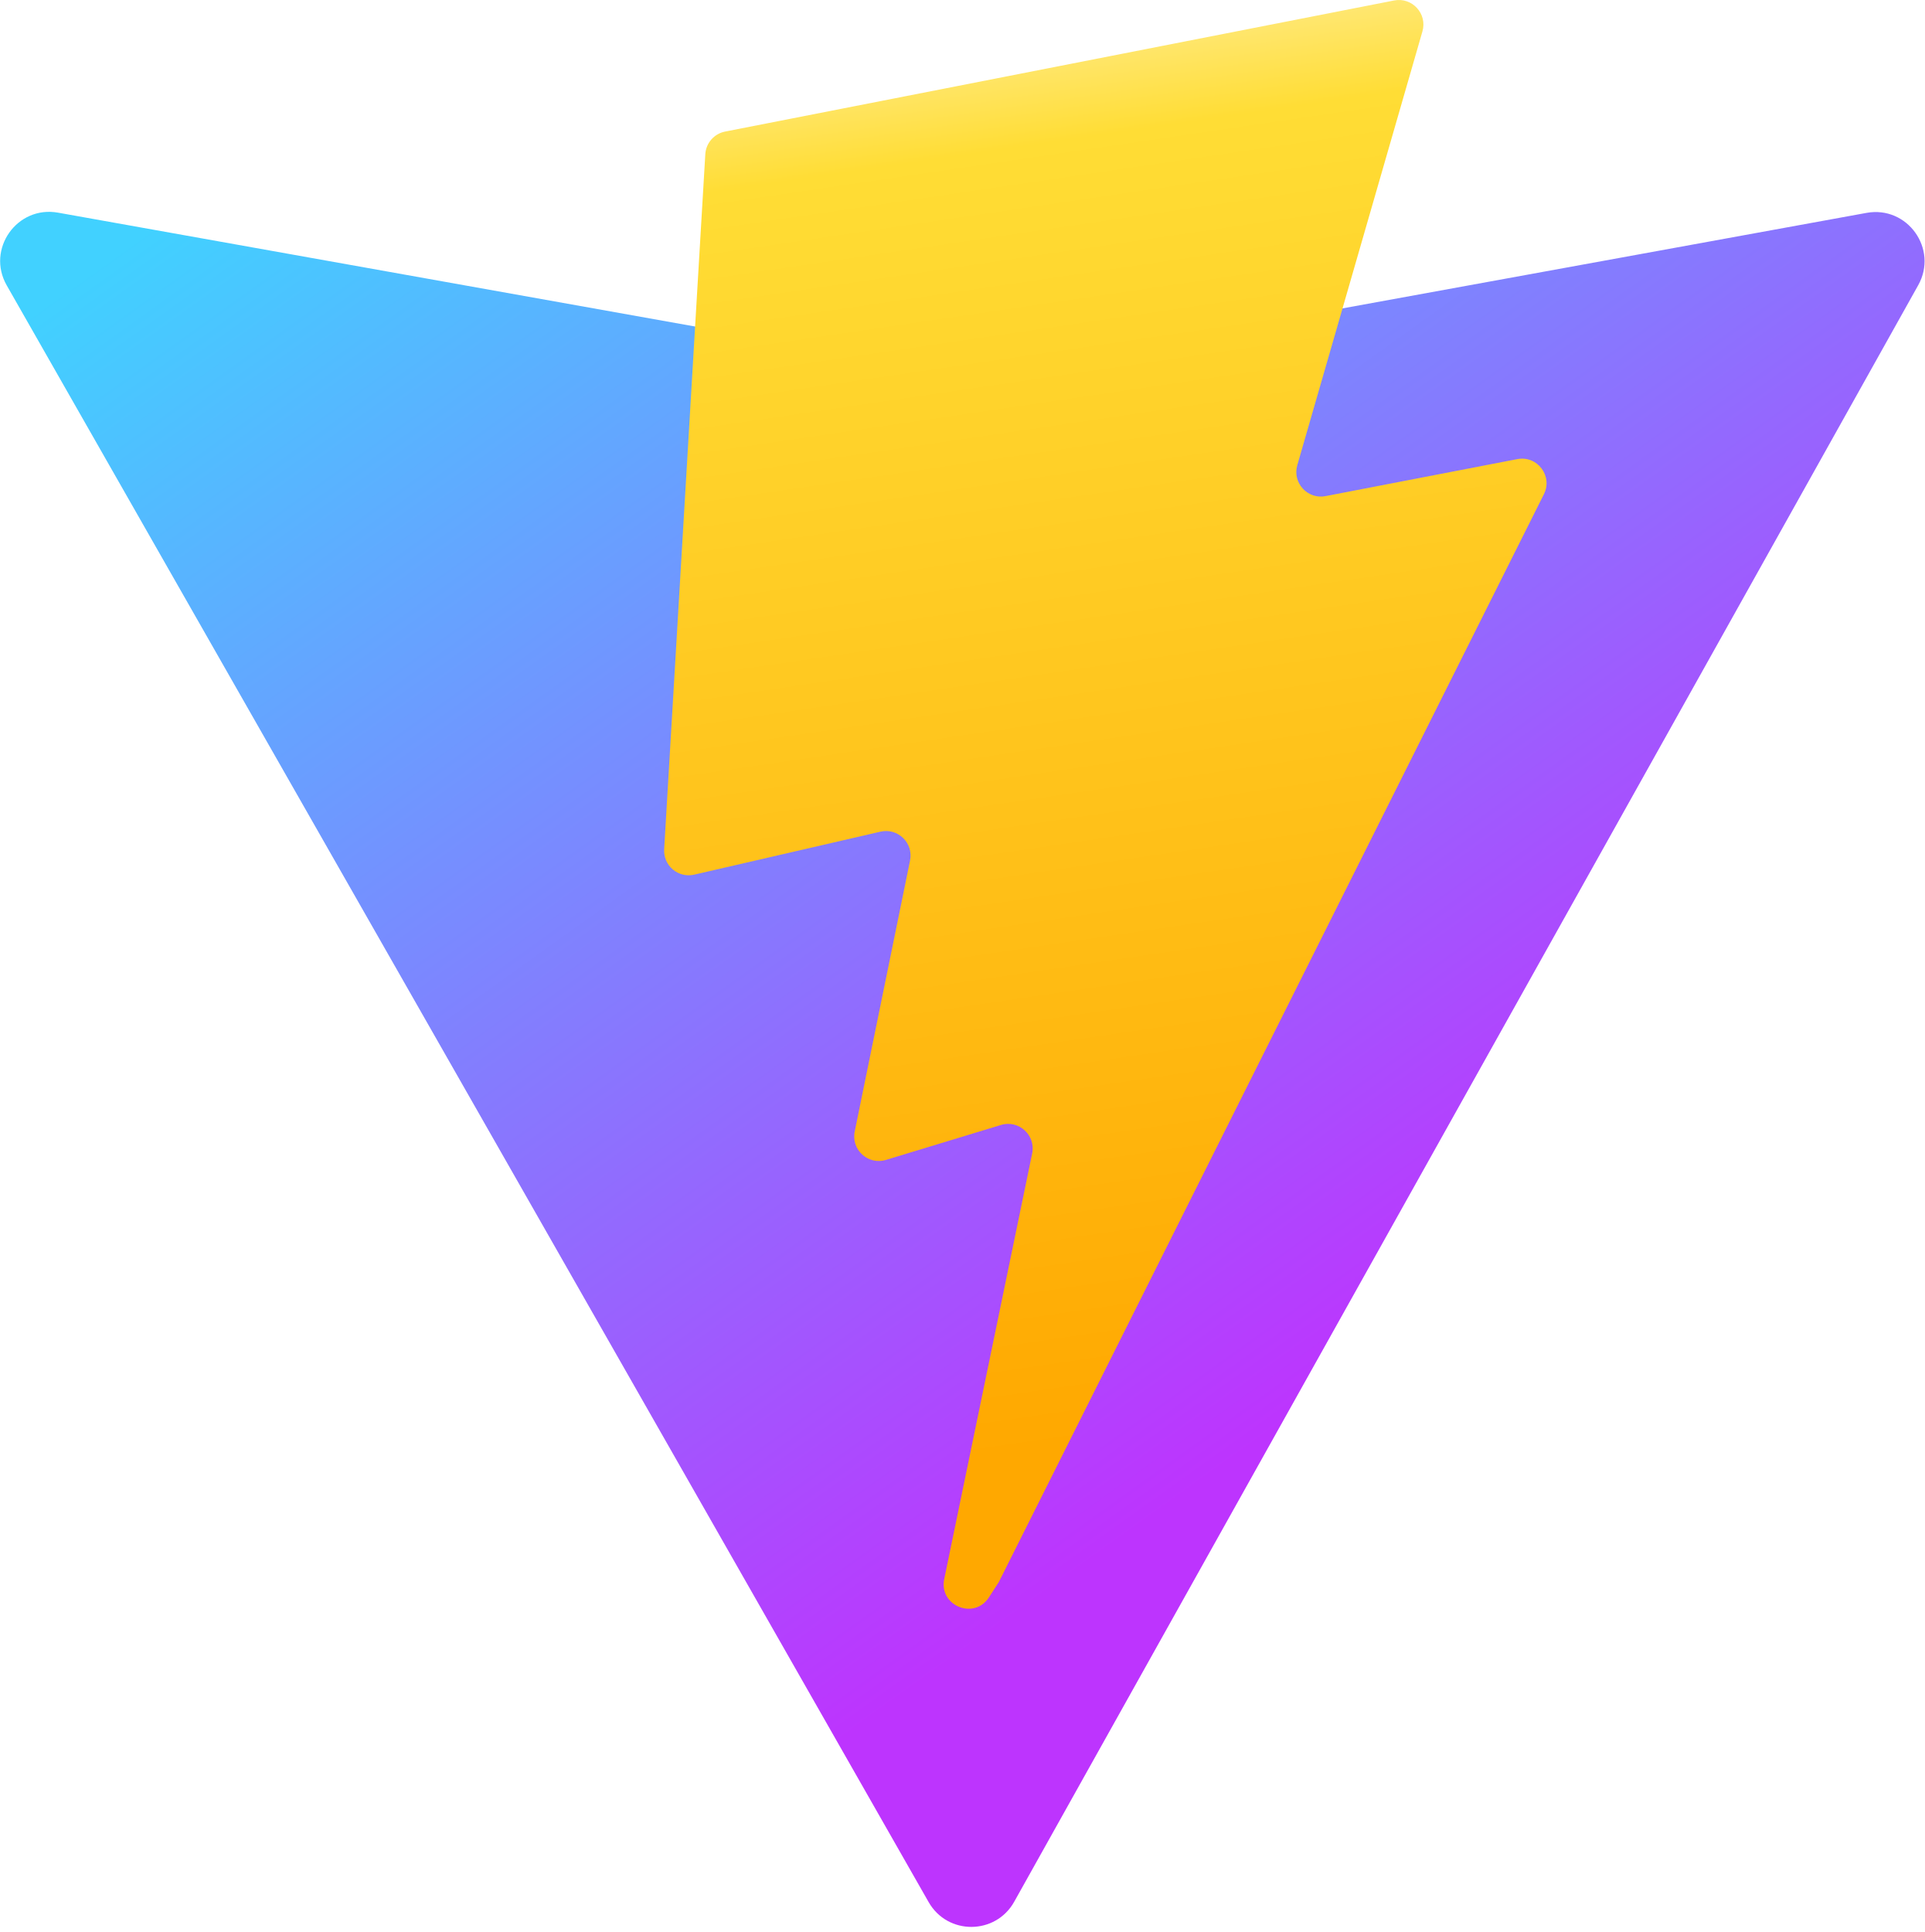
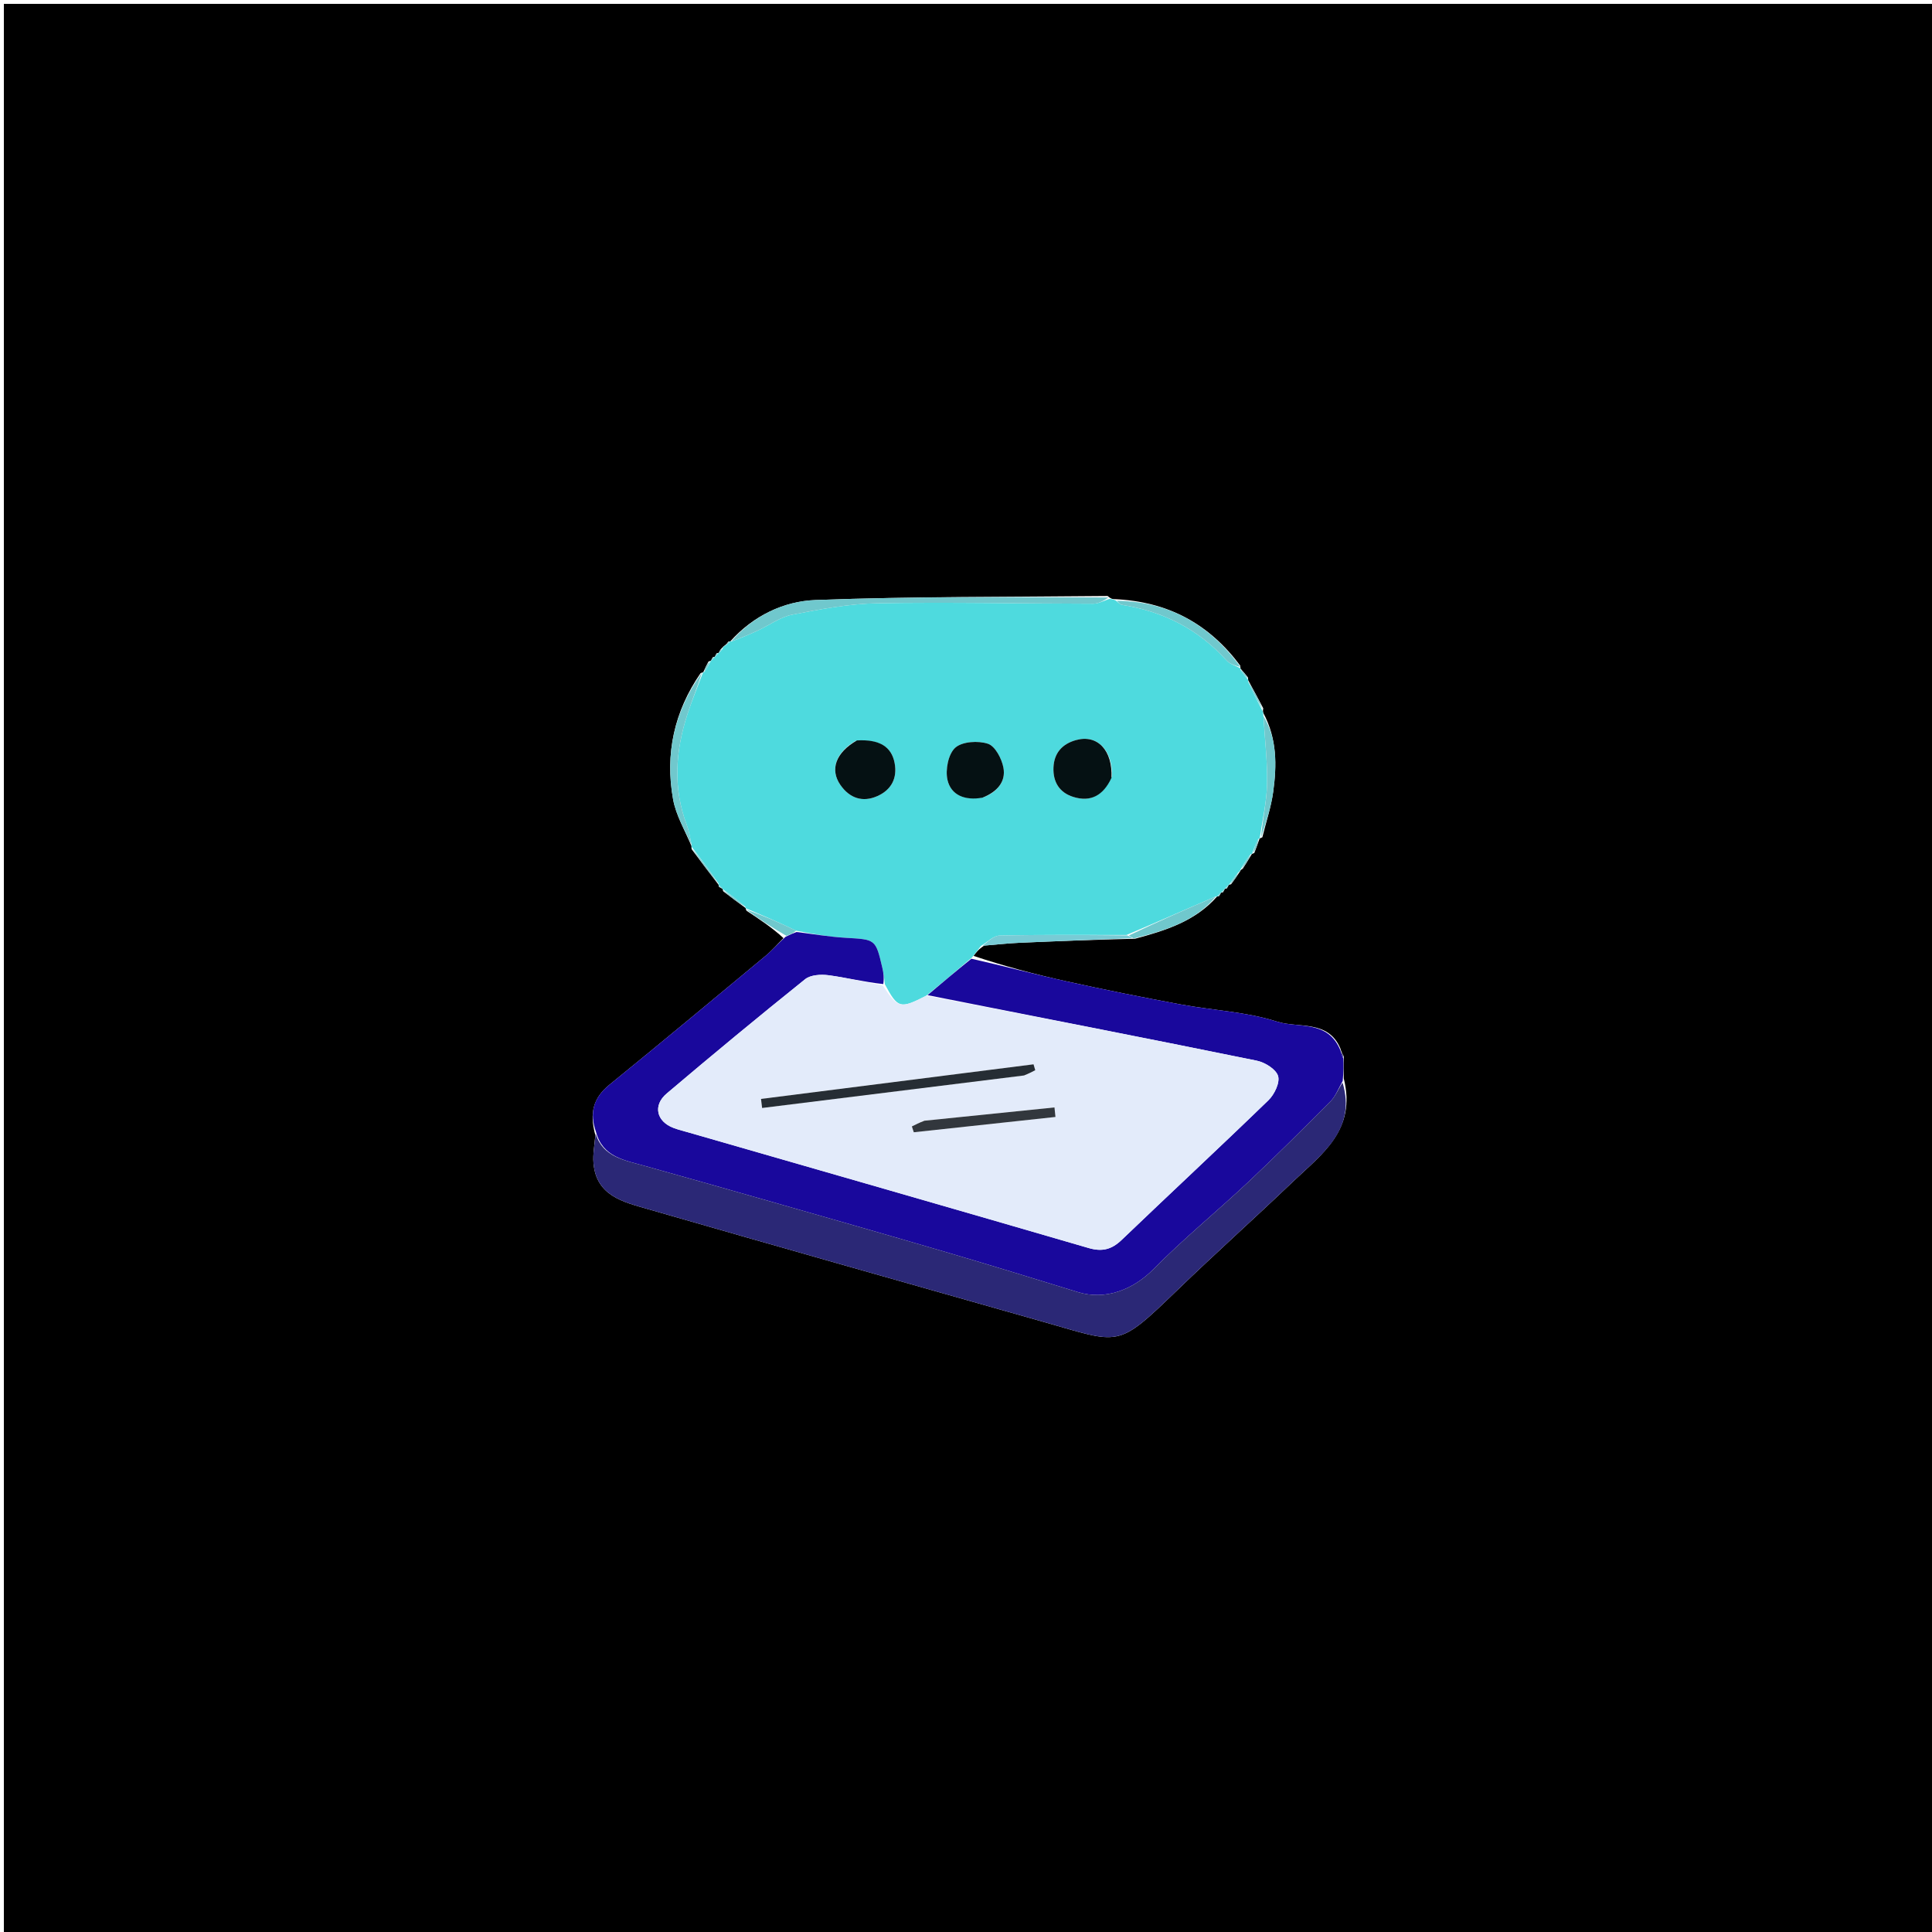
- <svg xmlns="http://www.w3.org/2000/svg" aria-hidden="true" role="img" class="iconify iconify--logos" width="31.88" height="32" preserveAspectRatio="xMidYMid meet" viewBox="0 0 256 257">
-   <defs>
-     <linearGradient id="IconifyId1813088fe1fbc01fb466" x1="-.828%" x2="57.636%" y1="7.652%" y2="78.411%">
-       <stop offset="0%" stop-color="#41D1FF" />
-       <stop offset="100%" stop-color="#BD34FE" />
-     </linearGradient>
-     <linearGradient id="IconifyId1813088fe1fbc01fb467" x1="43.376%" x2="50.316%" y1="2.242%" y2="89.03%">
-       <stop offset="0%" stop-color="#FFEA83" />
-       <stop offset="8.333%" stop-color="#FFDD35" />
-       <stop offset="100%" stop-color="#FFA800" />
-     </linearGradient>
-   </defs>
-   <path fill="url(#IconifyId1813088fe1fbc01fb466)" d="M255.153 37.938L134.897 252.976c-2.483 4.44-8.862 4.466-11.382.048L.875 37.958c-2.746-4.814 1.371-10.646 6.827-9.67l120.385 21.517a6.537 6.537 0 0 0 2.322-.004l117.867-21.483c5.438-.991 9.574 4.796 6.877 9.62Z" />
-   <path fill="url(#IconifyId1813088fe1fbc01fb467)" d="M185.432.063L96.44 17.501a3.268 3.268 0 0 0-2.634 3.014l-5.474 92.456a3.268 3.268 0 0 0 3.997 3.378l24.777-5.718c2.318-.535 4.413 1.507 3.936 3.838l-7.361 36.047c-.495 2.426 1.782 4.5 4.151 3.78l15.304-4.649c2.372-.72 4.652 1.36 4.15 3.788l-11.698 56.621c-.732 3.542 3.979 5.473 5.943 2.437l1.313-2.028l72.516-144.72c1.215-2.423-.88-5.186-3.54-4.672l-25.505 4.922c-2.396.462-4.435-1.77-3.759-4.114l16.646-57.705c.677-2.35-1.37-4.583-3.769-4.113Z" />
+ <svg xmlns="http://www.w3.org/2000/svg" version="1.1" id="Layer_1" x="0px" y="0px" width="100%" viewBox="0 0 500 500" enable-background="new 0 0 500 500" xml:space="preserve">
+   <path fill="#000000" opacity="1" stroke="none" d=" M247,501   C164.667,501 82.833,501 1,501   C1,334.333 1,167.667 1,1   C167.667,1 334.333,1 501,1   C501,167.667 501,334.333 501,501   C416.5,501 332,501 247,501  M185.996,168.997   C185.996,168.997 185.995,168.922 185.46,169.067   C185.282,169.376 185.103,169.685 184.995,169.994   C184.995,169.994 184.991,169.924 184.467,170.08   C184.293,170.386 184.119,170.693 184,171.004   C184,171.004 183.98,170.953 183.352,171.201   C182.876,172.128 182.399,173.056 181.99,173.995   C181.99,173.995 181.976,173.929 181.322,174.2   C174.483,184.107 172.076,195.106 174.191,206.842   C174.953,211.072 177.318,215.012 178.98,219.014   C178.98,219.014 178.906,219.033 178.993,219.76   C181.316,222.863 183.638,225.966 185.99,229.006   C185.99,229.006 185.921,229.009 186.078,229.536   C186.383,229.717 186.688,229.898 186.996,230.011   C186.996,230.011 186.932,230.035 187.174,230.664   C189.106,232.138 191.039,233.612 192.99,235.016   C192.99,235.016 192.921,235.035 193.185,235.686   C196.53,237.891 199.875,240.097 202.773,242.788   C201.244,244.312 199.823,245.967 198.169,247.342   C184.716,258.52 171.274,269.715 157.702,280.748   C153.53,284.14 152.506,288.065 154.075,293.779   C153.898,296.203 153.395,298.655 153.601,301.045   C154.331,309.493 161.312,311.077 167.579,312.885   C201.774,322.748 236.022,332.428 270.257,342.155   C290.006,347.766 288.966,349.071 304.623,333.947   C314.506,324.401 324.751,315.23 334.691,305.74   C342.033,298.73 351.099,292.461 347.767,279.114   C347.729,277.391 347.691,275.668 347.779,273.388   C347.5,272.924 347.221,272.461 346.87,271.297   C343.681,263.85 336.012,266.164 330.503,264.396   C322.512,261.832 313.828,261.485 305.487,259.935   C295.625,258.102 285.783,256.131 275.989,253.966   C267.855,252.168 259.803,250.003 251.964,247.39   C252.592,246.533 253.219,245.675 254.715,244.716   C257.788,244.467 260.857,244.125 263.935,243.987   C273.616,243.554 283.3,243.198 293.764,242.944   C301.637,240.818 309.369,238.417 314.99,231.996   C314.99,231.996 314.993,232.044 315.519,231.904   C315.7,231.603 315.881,231.301 315.997,230.996   C315.997,230.996 315.999,231.061 316.527,230.914   C316.706,230.61 316.886,230.305 316.998,229.998   C316.998,229.998 317.001,230.065 317.527,229.914   C317.704,229.609 317.881,229.304 318.001,228.995   C318.001,228.995 318.018,229.05 318.617,228.831   C319.339,227.841 320.061,226.85 320.939,225.5   C320.939,225.5 320.999,225.113 321.613,224.843   C322.42,223.562 323.228,222.281 323.993,220.995   C323.993,220.995 324.003,221.037 324.622,220.744   C325.092,219.495 325.562,218.245 325.993,216.992   C325.993,216.992 325.999,217.031 326.696,216.684   C327.659,212.754 328.969,208.87 329.509,204.882   C330.431,198.066 330.538,191.227 326.926,184.473   C326.926,184.473 326.772,184.053 326.927,183.308   C325.624,180.851 324.321,178.394 323.003,175.999   C323.003,175.999 323.065,175.989 322.982,175.332   C322.33,174.53 321.678,173.728 321.01,172.992   C321.01,172.992 321.076,172.975 320.982,172.276   C312.98,161.542 302.397,155.655 288.333,155.053   C287.93,155.033 287.527,155.013 286.644,154.242   C261.457,154.509 236.254,154.348 211.092,155.284   C202.768,155.593 194.885,159.411 188.994,165.989   C188.994,165.989 188.994,165.921 188.447,166.074   C188.252,166.388 188.057,166.702 187.437,167.137   C187.164,167.31 187.024,167.557 186.491,168.072   C186.301,168.38 186.111,168.689 185.996,168.997  z" />
+   <path fill="#4EDADE" opacity="1" stroke="none" d=" M326.772,184.053   C326.772,184.053 326.926,184.473 326.958,185.133   C327.336,191.518 328.052,197.253 327.914,202.967   C327.801,207.668 326.676,212.344 325.999,217.031   C325.999,217.031 325.993,216.992 325.675,217.099   C324.905,218.483 324.454,219.76 324.003,221.037   C324.003,221.037 323.993,220.995 323.661,221.055   C322.552,222.447 321.775,223.78 320.999,225.113   C320.999,225.113 320.939,225.5 320.516,225.739   C319.401,227.002 318.71,228.026 318.018,229.05   C318.018,229.05 318.001,228.995 317.804,229.121   C317.405,229.519 317.203,229.792 317.001,230.065   C317.001,230.065 316.998,229.998 316.805,230.122   C316.407,230.517 316.203,230.789 315.999,231.061   C315.999,231.061 315.997,230.996 315.803,231.118   C315.404,231.508 315.199,231.776 314.993,232.044   C314.993,232.044 314.99,231.996 314.643,232.001   C306.859,235.33 299.423,238.653 291.519,241.974   C280.267,241.981 269.481,241.874 258.703,242.127   C257.065,242.165 255.465,243.879 253.847,244.817   C253.219,245.675 252.592,246.533 251.521,247.812   C247.399,251.337 243.719,254.441 239.693,257.697   C232.942,261.148 232.385,261.003 228.994,254.718   C228.839,253.011 228.639,251.708 228.34,250.428   C226.612,243.031 226.597,243.156 218.911,242.708   C214.64,242.459 210.397,241.723 206.019,240.858   C201.571,238.685 197.246,236.86 192.921,235.035   C192.921,235.035 192.99,235.016 192.934,234.699   C190.897,232.932 188.914,231.484 186.932,230.035   C186.932,230.035 186.996,230.011 186.871,229.816   C186.472,229.417 186.196,229.213 185.921,229.009   C185.921,229.009 185.99,229.006 185.985,228.669   C183.623,225.232 181.265,222.133 178.906,219.033   C178.906,219.033 178.98,219.014 178.986,218.645   C178.582,216.69 178.314,215.051 177.741,213.527   C174.136,203.951 174.791,194.397 177.889,184.886   C179.096,181.183 180.605,177.578 181.976,173.929   C181.976,173.929 181.99,173.995 182.289,173.905   C183.052,172.861 183.516,171.907 183.98,170.953   C183.98,170.953 184,171.004 184.199,170.879   C184.596,170.477 184.794,170.2 184.991,169.924   C184.991,169.924 184.995,169.994 185.188,169.87   C185.586,169.471 185.791,169.197 185.995,168.922   C185.995,168.922 185.996,168.997 186.191,168.865   C186.596,168.448 186.807,168.164 187.017,167.88   C187.024,167.557 187.164,167.31 187.888,166.95   C188.558,166.483 188.776,166.202 188.994,165.921   C188.994,165.921 188.994,165.989 189.269,166.031   C191.749,165.108 193.972,164.18 196.155,163.168   C199.13,161.791 201.945,159.675 205.06,159.07   C212.326,157.66 219.719,156.246 227.082,156.119   C245.698,155.799 264.326,156.216 282.949,156.236   C284.34,156.237 285.732,155.426 287.124,154.993   C287.527,155.013 287.93,155.033 288.738,155.396   C289.533,156.01 289.894,156.46 290.316,156.527   C301.002,158.206 310.099,162.808 317.401,170.904   C318.293,171.894 319.835,172.299 321.076,172.975   C321.076,172.975 321.01,172.992 321.024,173.308   C321.714,174.412 322.389,175.2 323.065,175.989   C323.065,175.989 323.003,175.999 323.002,176.365   C324.258,179.171 325.515,181.612 326.772,184.053  M221.407,191.749   C216.288,194.758 214.711,199.158 217.507,203.166   C219.888,206.579 223.259,207.741 227.103,206.011   C230.667,204.407 232.279,201.409 231.527,197.462   C230.719,193.217 227.593,191.292 221.407,191.749  M287.774,200.942   C287.983,194.105 283.98,190.016 278.49,191.527   C274.902,192.515 272.78,194.881 272.636,198.656   C272.494,202.372 274.172,205.134 277.789,206.252   C282.3,207.646 285.526,205.871 287.774,200.942  M254.631,206.316   C258.086,204.924 260.358,202.311 259.686,198.674   C259.257,196.353 257.561,193.115 255.696,192.49   C253.153,191.639 249.015,191.892 247.214,193.51   C245.409,195.132 244.611,199.251 245.21,201.852   C246.124,205.82 249.753,207.248 254.631,206.316  z" />
+   <path fill="#19089C" opacity="1" stroke="none" d=" M206.141,241.206   C210.397,241.723 214.64,242.459 218.911,242.708   C226.597,243.156 226.612,243.031 228.34,250.428   C228.639,251.708 228.839,253.011 228.594,254.675   C223.535,254.126 218.995,252.992 214.385,252.386   C212.422,252.128 209.767,252.293 208.357,253.425   C196.282,263.116 184.349,272.988 172.54,283.002   C168.896,286.091 169.907,290.26 174.331,291.916   C175.73,292.439 177.195,292.787 178.633,293.202   C213.011,303.112 247.401,312.982 281.75,322.991   C285.231,324.006 287.693,323.373 290.274,320.901   C302.898,308.805 315.719,296.913 328.272,284.744   C329.814,283.249 331.282,280.195 330.764,278.47   C330.237,276.718 327.369,274.937 325.254,274.505   C296.877,268.715 268.452,263.159 240.04,257.544   C243.719,254.441 247.399,251.337 251.397,248.117   C259.803,250.003 267.855,252.168 275.989,253.966   C285.783,256.131 295.625,258.102 305.487,259.935   C313.828,261.485 322.512,261.832 330.503,264.396   C336.012,266.164 343.681,263.85 346.926,271.913   C347.205,273.002 347.429,273.473 347.652,273.945   C347.691,275.668 347.729,277.391 347.489,279.758   C346.274,281.95 345.596,283.757 344.355,285.005   C337.351,292.046 330.325,299.072 323.089,305.873   C314.997,313.478 306.35,320.518 298.563,328.414   C293.263,333.789 286.057,336.583 278.963,334.392   C267.288,330.786 255.601,327.21 243.877,323.766   C228.911,319.368 213.907,315.096 198.911,310.804   C188.251,307.752 177.582,304.731 166.903,301.746   C161.646,300.277 155.98,299.463 154.246,292.952   C152.506,288.065 153.53,284.14 157.702,280.748   C171.274,269.715 184.716,258.52 198.169,247.342   C199.823,245.967 201.244,244.312 203.297,242.44   C204.595,241.797 205.368,241.501 206.141,241.206  z" />
+   <path fill="#2B2876" opacity="1" stroke="none" d=" M154.161,293.366   C155.98,299.463 161.646,300.277 166.903,301.746   C177.582,304.731 188.251,307.752 198.911,310.804   C213.907,315.096 228.911,319.368 243.877,323.766   C255.601,327.21 267.288,330.786 278.963,334.392   C286.057,336.583 293.263,333.789 298.563,328.414   C306.35,320.518 314.997,313.478 323.089,305.873   C330.325,299.072 337.351,292.046 344.355,285.005   C345.596,283.757 346.274,281.95 347.458,280.188   C351.099,292.461 342.033,298.73 334.691,305.74   C324.751,315.23 314.506,324.401 304.623,333.947   C288.966,349.071 290.006,347.766 270.257,342.155   C236.022,332.428 201.774,322.748 167.579,312.885   C161.312,311.077 154.331,309.493 153.601,301.045   C153.395,298.655 153.898,296.203 154.161,293.366  z" />
+   <path fill="#70C8CD" opacity="1" stroke="none" d=" M286.884,154.618   C285.732,155.426 284.34,156.237 282.949,156.236   C264.326,156.216 245.698,155.799 227.082,156.119   C219.719,156.246 212.326,157.66 205.06,159.07   C201.945,159.675 199.13,161.791 196.155,163.168   C193.972,164.18 191.749,165.108 189.239,166.014   C194.885,159.411 202.768,155.593 211.092,155.284   C236.254,154.348 261.457,154.509 286.884,154.618  z" />
+   <path fill="#70C8CD" opacity="1" stroke="none" d=" M181.649,174.065   C180.605,177.578 179.096,181.183 177.889,184.886   C174.791,194.397 174.136,203.951 177.741,213.527   C178.314,215.051 178.582,216.69 178.972,218.68   C177.318,215.012 174.953,211.072 174.191,206.842   C172.076,195.106 174.483,184.107 181.649,174.065  z" />
+   <path fill="#70C8CD" opacity="1" stroke="none" d=" M321.029,172.625   C319.835,172.299 318.293,171.894 317.401,170.904   C310.099,162.808 301.002,158.206 290.316,156.527   C289.894,156.46 289.533,156.01 289.032,155.468   C302.397,155.655 312.98,161.542 321.029,172.625  z" />
+   <path fill="#78CBD5" opacity="1" stroke="none" d=" M254.281,244.767   C255.465,243.879 257.065,242.165 258.703,242.127   C269.481,241.874 280.267,241.981 291.705,242.088   C292.599,242.374 292.807,242.577 292.984,242.812   C283.3,243.198 273.616,243.554 263.935,243.987   C260.857,244.125 257.788,244.467 254.281,244.767  z" />
+   <path fill="#70C8CD" opacity="1" stroke="none" d=" M326.348,216.858   C326.676,212.344 327.801,207.668 327.914,202.967   C328.052,197.253 327.336,191.518 326.996,185.353   C330.538,191.227 330.431,198.066 329.509,204.882   C328.969,208.87 327.659,212.754 326.348,216.858  z" />
+   <path fill="#70C8CD" opacity="1" stroke="none" d=" M293.374,242.878   C292.807,242.577 292.599,242.374 292.173,242.09   C299.423,238.653 306.859,235.33 314.667,232.006   C309.369,238.417 301.637,240.818 293.374,242.878  z" />
+   <path fill="#70C8CD" opacity="1" stroke="none" d=" M206.019,240.858   C205.368,241.501 204.595,241.797 203.52,242.198   C199.875,240.097 196.53,237.891 193.053,235.36   C197.246,236.86 201.571,238.685 206.019,240.858  z" />
+   <path fill="#70C8CD" opacity="1" stroke="none" d=" M178.95,219.397   C181.265,222.133 183.623,225.232 185.971,228.7   C183.638,225.966 181.316,222.863 178.95,219.397  z" />
+   <path fill="#70C8CD" opacity="1" stroke="none" d=" M326.849,183.68   C325.515,181.612 324.258,179.171 323.009,176.334   C324.321,178.394 325.624,180.851 326.849,183.68  z" />
+   <path fill="#70C8CD" opacity="1" stroke="none" d=" M187.053,230.349   C188.914,231.484 190.897,232.932 192.925,234.733   C191.039,233.612 189.106,232.138 187.053,230.349  z" />
+   <path fill="#70C8CD" opacity="1" stroke="none" d=" M321.306,224.978   C321.775,223.78 322.552,222.447 323.682,221.057   C323.228,222.281 322.42,223.562 321.306,224.978  z" />
+   <path fill="#70C8CD" opacity="1" stroke="none" d=" M318.318,228.941   C318.71,228.026 319.401,227.002 320.437,225.919   C320.061,226.85 319.339,227.841 318.318,228.941  z" />
+   <path fill="#70C8CD" opacity="1" stroke="none" d=" M324.313,220.891   C324.454,219.76 324.905,218.483 325.694,217.1   C325.562,218.245 325.092,219.495 324.313,220.891  z" />
+   <path fill="#70C8CD" opacity="1" stroke="none" d=" M183.666,171.077   C183.516,171.907 183.052,172.861 182.255,173.899   C182.399,173.056 182.876,172.128 183.666,171.077  z" />
+   <path fill="#70C8CD" opacity="1" stroke="none" d=" M323.023,175.661   C322.389,175.2 321.714,174.412 321.032,173.275   C321.678,173.728 322.33,174.53 323.023,175.661  z" />
+   <path fill="#2B2876" opacity="1" stroke="none" d=" M347.716,273.666   C347.429,273.473 347.205,273.002 346.962,272.264   C347.221,272.461 347.5,272.924 347.716,273.666  z" />
+   <path fill="#70C8CD" opacity="1" stroke="none" d=" M185.999,229.272   C186.196,229.213 186.472,229.417 186.87,229.85   C186.688,229.898 186.383,229.717 185.999,229.272  z" />
+   <path fill="#70C8CD" opacity="1" stroke="none" d=" M317.264,229.99   C317.203,229.792 317.405,229.519 317.833,229.123   C317.881,229.304 317.704,229.609 317.264,229.99  z" />
+   <path fill="#70C8CD" opacity="1" stroke="none" d=" M316.263,230.988   C316.203,230.789 316.407,230.517 316.839,230.123   C316.886,230.305 316.706,230.61 316.263,230.988  z" />
+   <path fill="#70C8CD" opacity="1" stroke="none" d=" M315.256,231.974   C315.199,231.776 315.404,231.508 315.836,231.12   C315.881,231.301 315.7,231.603 315.256,231.974  z" />
+   <path fill="#70C8CD" opacity="1" stroke="none" d=" M184.729,170.002   C184.794,170.2 184.596,170.477 184.172,170.876   C184.119,170.693 184.293,170.386 184.729,170.002  z" />
+   <path fill="#70C8CD" opacity="1" stroke="none" d=" M185.728,168.995   C185.791,169.197 185.586,169.471 185.153,169.87   C185.103,169.685 185.282,169.376 185.728,168.995  z" />
+   <path fill="#70C8CD" opacity="1" stroke="none" d=" M186.754,167.976   C186.807,168.164 186.596,168.448 186.153,168.864   C186.111,168.689 186.301,168.38 186.754,167.976  z" />
+   <path fill="#70C8CD" opacity="1" stroke="none" d=" M188.72,165.998   C188.776,166.202 188.558,166.483 188.101,166.89   C188.057,166.702 188.252,166.388 188.72,165.998  z" />
+   <path fill="#E3EBFA" opacity="1" stroke="none" d=" M239.693,257.697   C268.452,263.159 296.877,268.715 325.254,274.505   C327.369,274.937 330.237,276.718 330.764,278.47   C331.282,280.195 329.814,283.249 328.272,284.744   C315.719,296.913 302.898,308.805 290.274,320.901   C287.693,323.373 285.231,324.006 281.75,322.991   C247.401,312.982 213.011,303.112 178.633,293.202   C177.195,292.787 175.73,292.439 174.331,291.916   C169.907,290.26 168.896,286.091 172.54,283.002   C184.349,272.988 196.282,263.116 208.357,253.425   C209.767,252.293 212.422,252.128 214.385,252.386   C218.995,252.992 223.535,254.126 228.504,255.089   C232.385,261.003 232.942,261.148 239.693,257.697  M265.424,278.274   C266.257,277.839 267.09,277.404 267.922,276.968   C267.774,276.46 267.627,275.951 267.479,275.443   C243.969,278.429 220.459,281.414 196.949,284.4   C197.044,285.182 197.139,285.963 197.234,286.745   C219.701,283.959 242.167,281.172 265.424,278.274  M238.813,290.087   C237.872,290.565 236.931,291.042 235.989,291.52   C236.156,292.023 236.323,292.526 236.489,293.029   C248.711,291.709 260.932,290.388 273.154,289.068   C273.069,288.245 272.984,287.423 272.899,286.601   C261.815,287.733 250.731,288.866 238.813,290.087  z" />
+   <path fill="#051113" opacity="1" stroke="none" d=" M221.769,191.621   C227.593,191.292 230.719,193.217 231.527,197.462   C232.279,201.409 230.667,204.407 227.103,206.011   C223.259,207.741 219.888,206.579 217.507,203.166   C214.711,199.158 216.288,194.758 221.769,191.621  z" />
+   <path fill="#051113" opacity="1" stroke="none" d=" M287.65,201.315   C285.526,205.871 282.3,207.646 277.789,206.252   C274.172,205.134 272.494,202.372 272.636,198.656   C272.78,194.881 274.902,192.515 278.49,191.527   C283.98,190.016 287.983,194.105 287.65,201.315  z" />
+   <path fill="#051113" opacity="1" stroke="none" d=" M254.263,206.435   C249.753,207.248 246.124,205.82 245.21,201.852   C244.611,199.251 245.409,195.132 247.214,193.51   C249.015,191.892 253.153,191.639 255.696,192.49   C257.561,193.115 259.257,196.353 259.686,198.674   C260.358,202.311 258.086,204.924 254.263,206.435  z" />
+   <path fill="#262D34" opacity="1" stroke="none" d=" M265.029,278.33   C242.167,281.172 219.701,283.959 197.234,286.745   C197.139,285.963 197.044,285.182 196.949,284.4   C220.459,281.414 243.969,278.429 267.479,275.443   C267.627,275.951 267.774,276.46 267.922,276.968   C267.09,277.404 266.257,277.839 265.029,278.33  z" />
+   <path fill="#32373D" opacity="1" stroke="none" d=" M239.23,290.043   C250.731,288.866 261.815,287.733 272.899,286.601   C272.984,287.423 273.069,288.245 273.154,289.068   C260.932,290.388 248.711,291.709 236.489,293.029   C236.323,292.526 236.156,292.023 235.989,291.52   C236.931,291.042 237.872,290.565 239.23,290.043  z" />
</svg>
